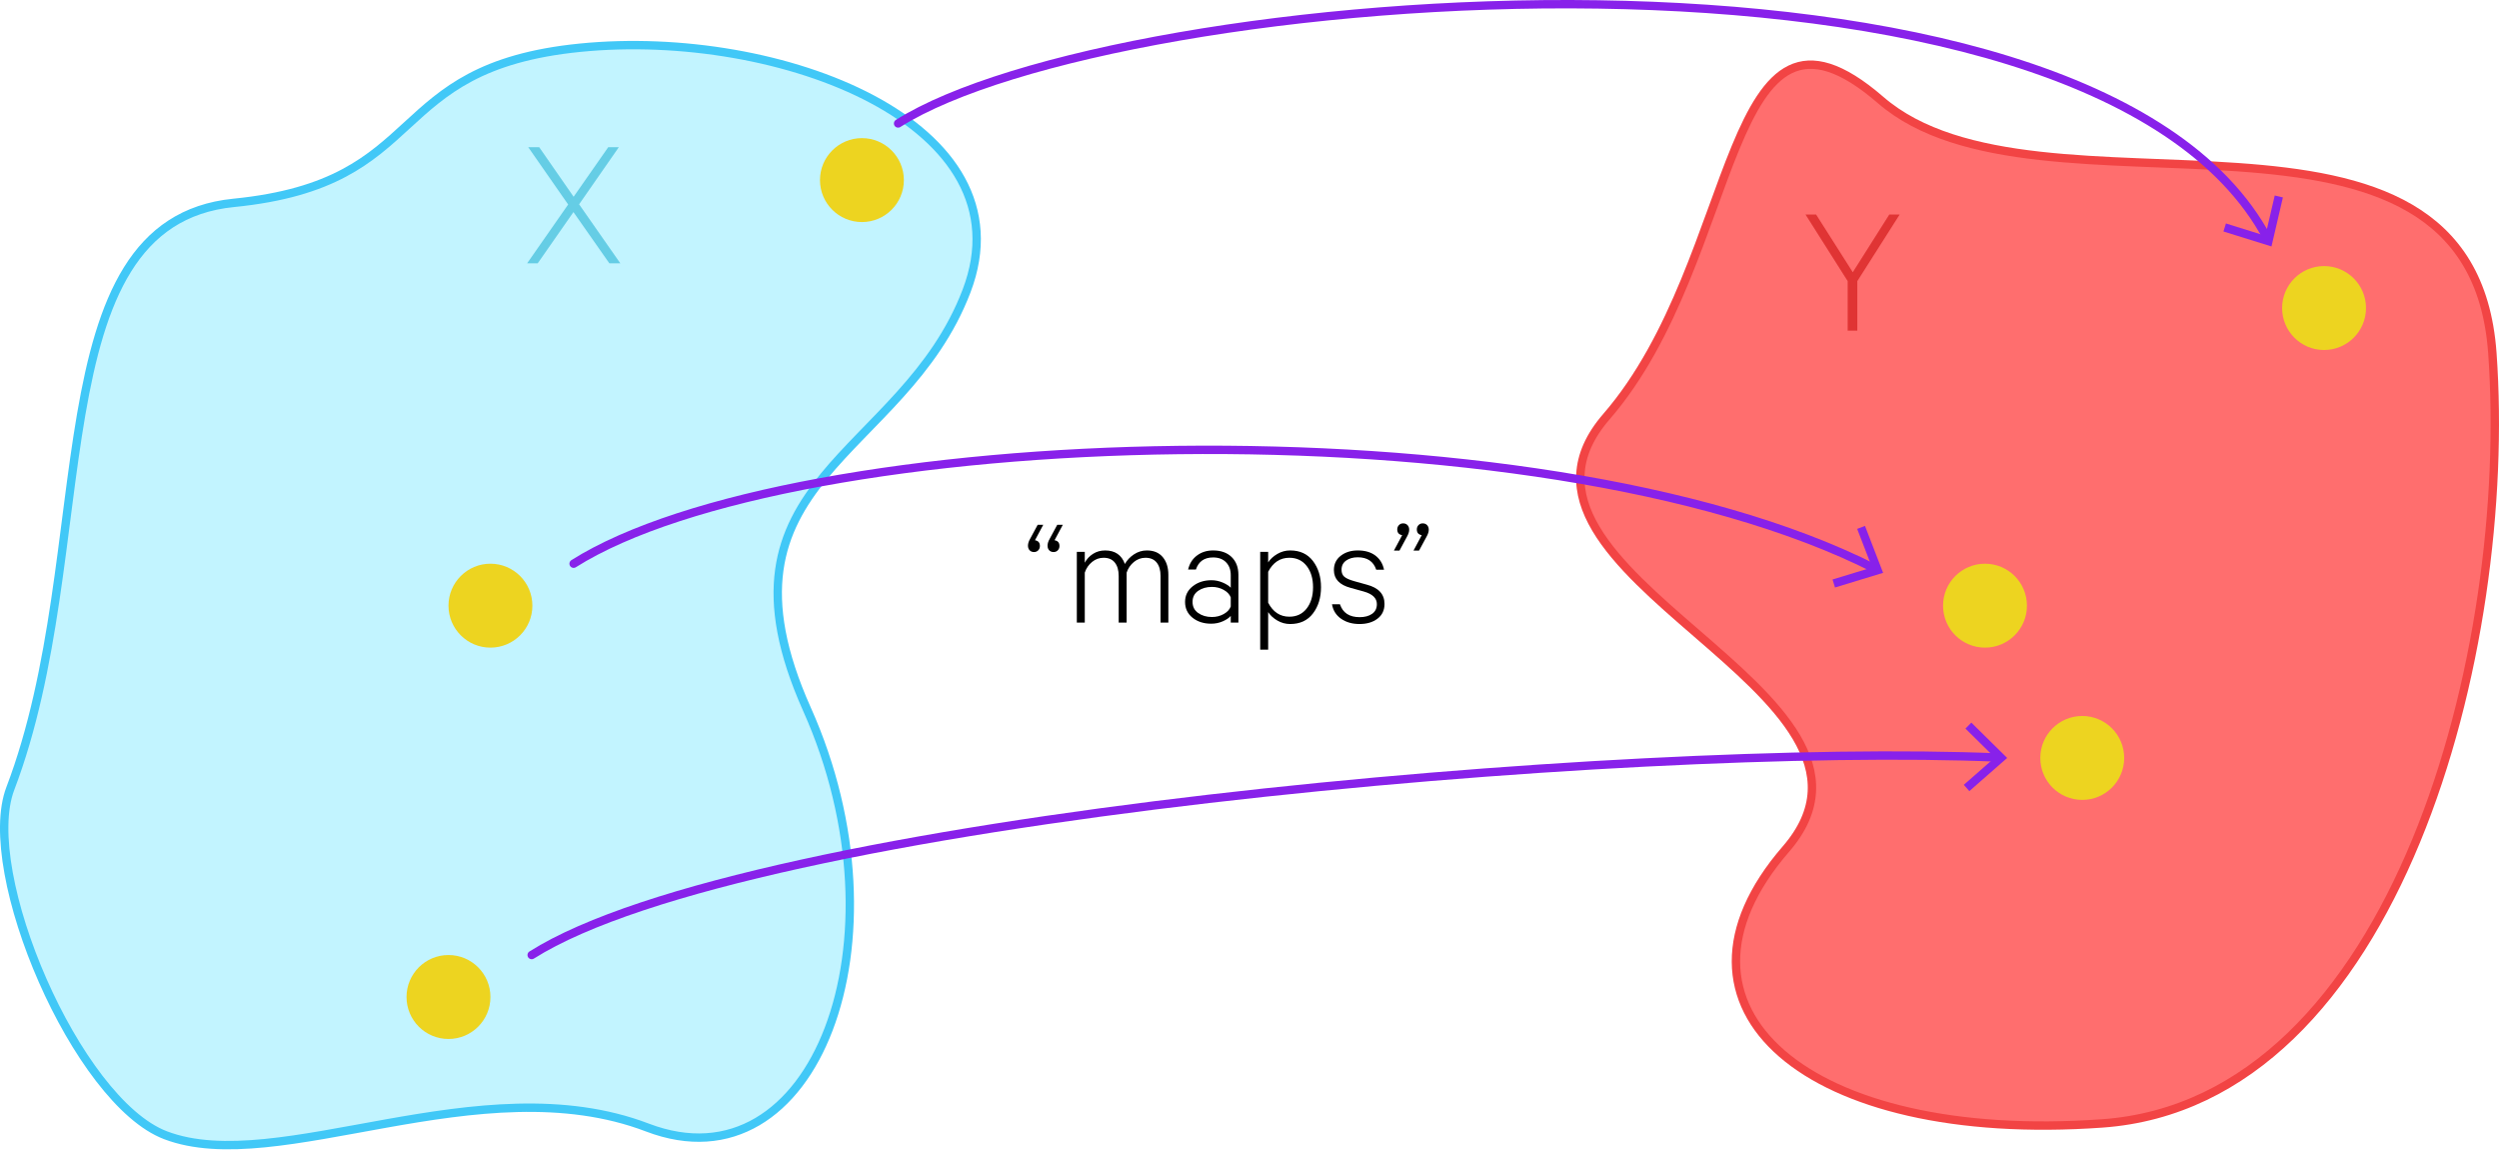
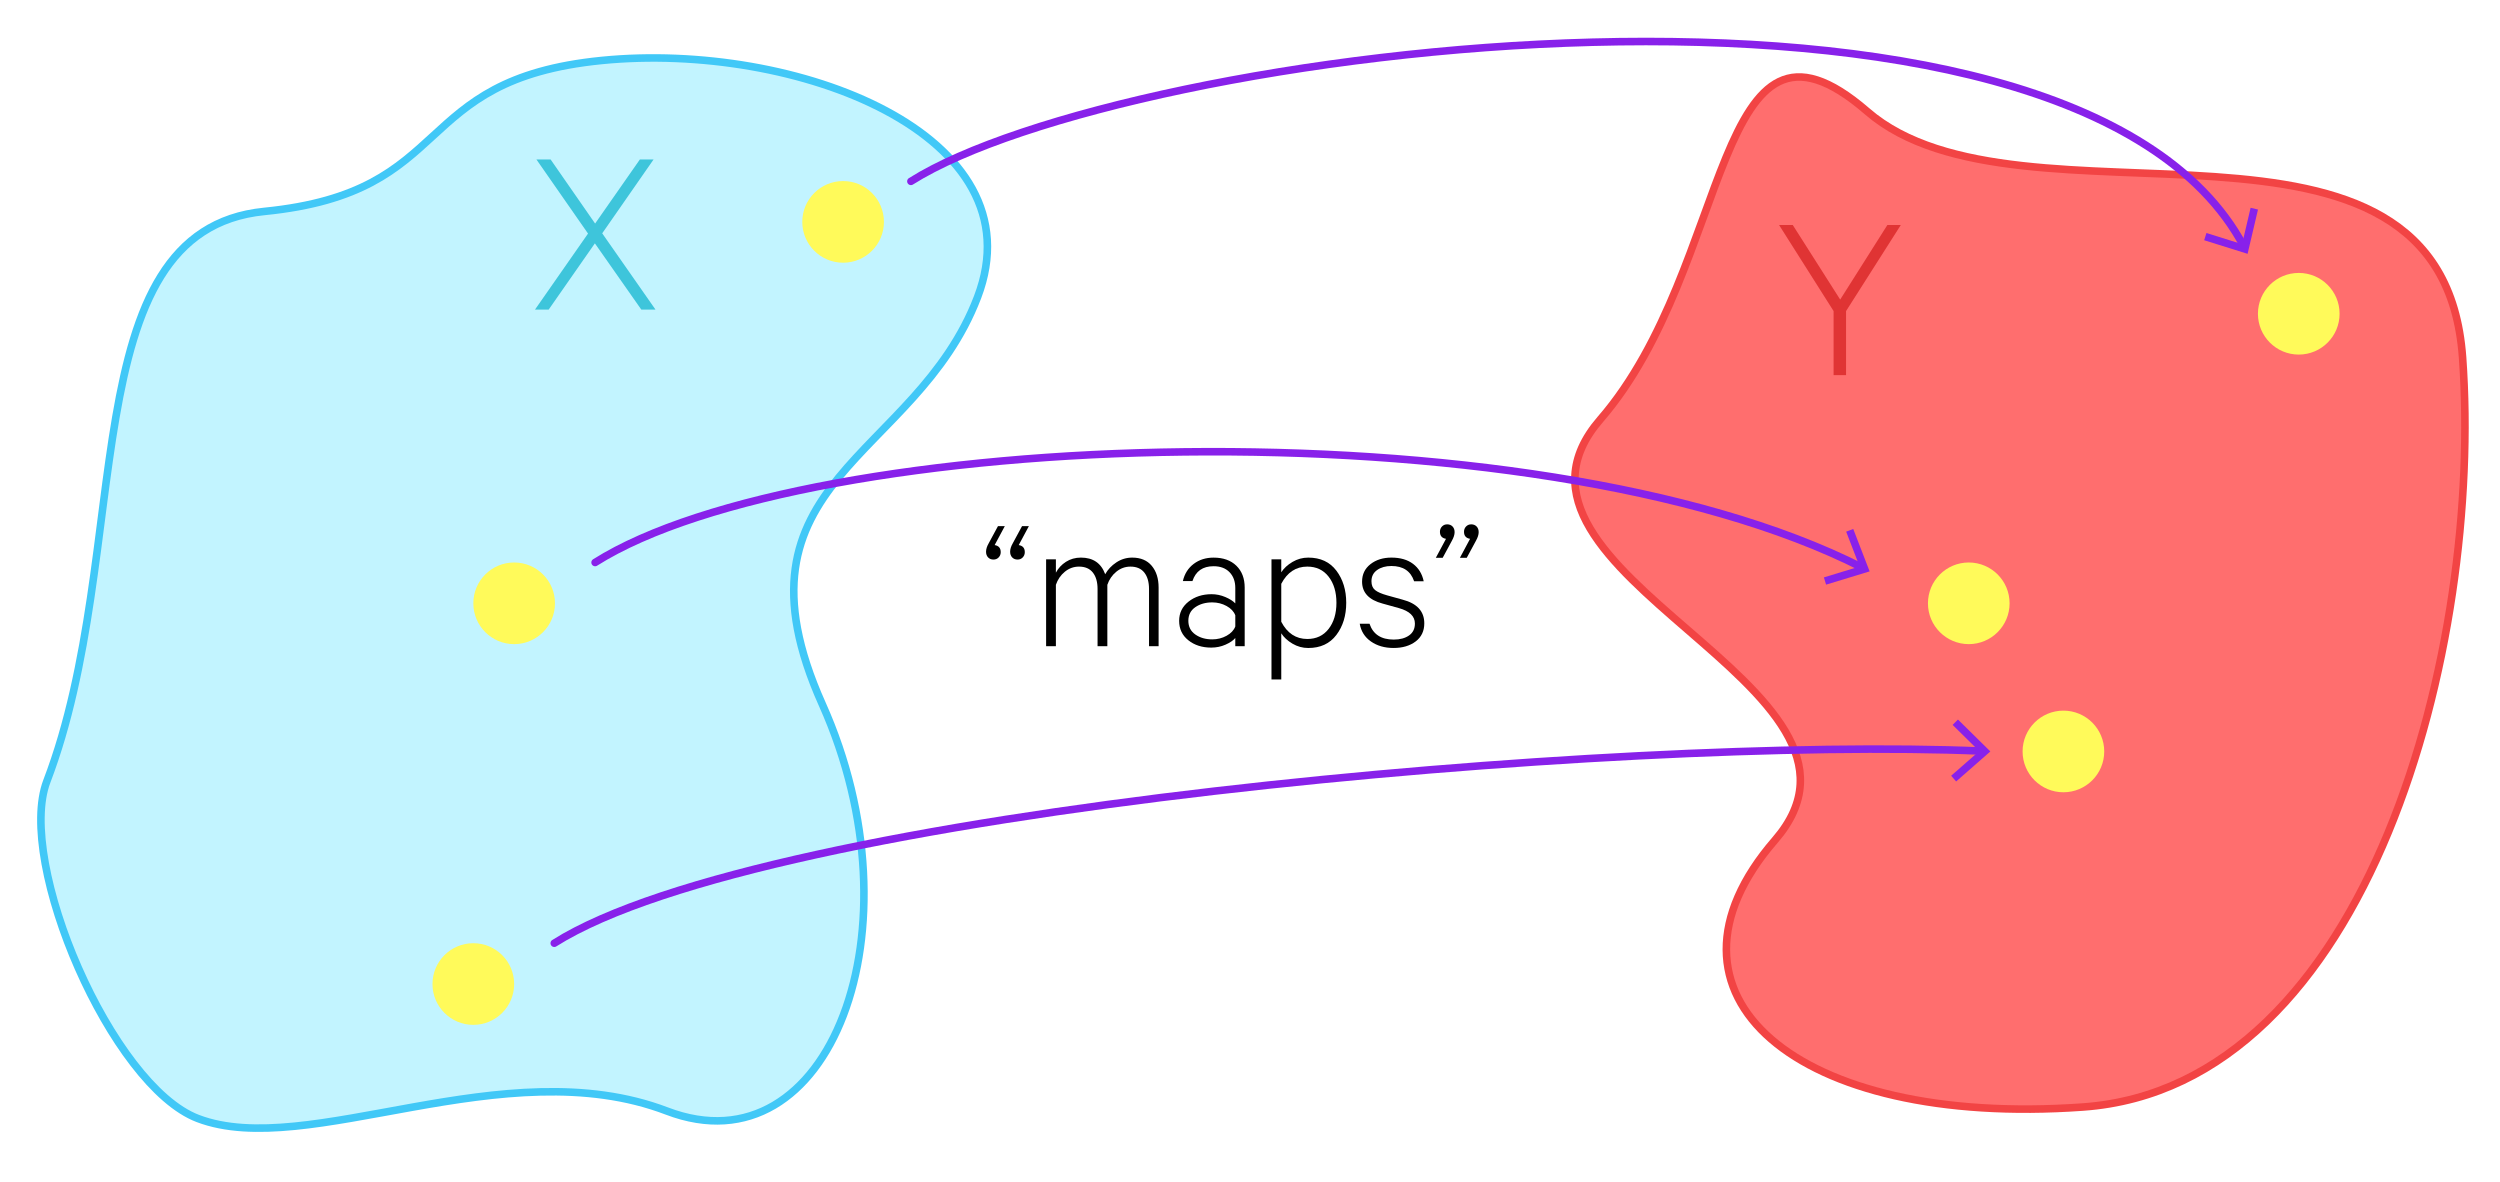
- <svg xmlns="http://www.w3.org/2000/svg" version="1.1" baseProfile="tiny" id="Layer_1" x="0px" y="0px" width="298.363px" height="137.168px" viewBox="0 0 298.363 137.168" xml:space="preserve">
-   <path fill="#C2F4FF" stroke="#41C8F7" stroke-miterlimit="10" d="M1.234,94.101c10.778-28.24,2.895-67.524,26.674-69.889  C51.686,21.85,45.513,8.055,69.291,5.692c23.778-2.363,53.729,9.068,46.109,29.037C107.779,54.696,84,57.061,96.348,84.649  s0.917,57.538-19.052,49.919c-19.968-7.621-44.1,6.046-57.541,0.914C9.166,131.442-2.576,104.084,1.234,94.101z" />
-   <path fill="#FF6E6E" stroke="#F24444" stroke-linecap="round" stroke-linejoin="round" stroke-miterlimit="10" d="M251.005,134.075  c-35.26,2.526-54.152-13.838-37.789-32.73c16.366-18.895-37.783-32.729-21.418-51.622c16.365-18.895,13.836-54.152,32.731-37.787  c18.891,16.366,70.513-5.055,73.043,30.203C300.099,77.396,286.259,131.547,251.005,134.075z" />
+ <svg xmlns="http://www.w3.org/2000/svg" version="1.1" id="Layer_1" x="0px" y="0px" width="330.037px" height="156px" viewBox="0 0 330.037 156" style="enable-background:new 0 0 330.037 156;" xml:space="preserve">
+   <path style="fill:#C2F4FF;stroke:#41C8F7;stroke-miterlimit:10;" d="M6.189,103.124c11.599-30.391,3.115-72.667,28.705-75.212  C60.484,25.371,53.84,10.525,79.43,7.982c25.588-2.543,57.822,9.759,49.621,31.249c-8.202,21.487-33.791,24.032-20.504,53.722  c13.288,29.69,0.986,61.921-20.502,53.722c-21.49-8.201-47.458,6.506-61.923,0.983C14.725,143.311,2.089,113.868,6.189,103.124z" />
+   <path style="fill:#FF6E6E;stroke:#F24444;stroke-linecap:round;stroke-linejoin:round;stroke-miterlimit:10;" d="M274.984,146.144  c-37.945,2.719-58.276-14.892-40.668-35.224c17.613-20.333-40.66-35.223-23.049-55.554c17.611-20.333,14.891-58.277,35.225-40.665  c20.329,17.613,75.883-5.439,78.606,32.503C327.817,85.147,312.923,143.423,274.984,146.144z" />
  <g>
-     <rect x="50.02" y="16.758" fill="none" width="36.933" height="36.934" />
-     <path fill="#65CDE5" d="M73.881,17.57l-4.739,6.815l4.92,7.042h-1.309l-4.288-6.116l-4.266,6.116h-1.264l4.898-7.02L63.07,17.57   h1.309l4.107,5.913l4.13-5.913H73.881z" />
-   </g>
-   <g>
-     <rect x="202.709" y="24.795" fill="none" width="36.932" height="36.934" />
-     <path fill="#E03434" d="M221.209,32.491l4.356-6.884h1.24l-5.055,7.944v5.913H220.6v-5.913l-5.033-7.944h1.265L221.209,32.491z" />
-   </g>
-   <circle fill="#EDD420" cx="58.555" cy="72.284" r="5.008" />
-   <circle fill="#EDD420" cx="236.995" cy="72.284" r="5.008" />
-   <g>
-     <path fill="none" stroke="#8821EA" stroke-linecap="round" stroke-linejoin="round" d="M68.486,67.275   C94.511,50.839,183.212,47.334,223.87,67.87" />
    <g>
-       <polygon fill="#8821EA" points="219.085,70.116 218.793,69.159 223.511,67.723 221.734,63.123 222.667,62.764 224.831,68.366       " />
+       <path style="fill:#3EC5DB;" d="M86.281,21.053l-6.78,9.75l7.038,10.073h-1.873l-6.134-8.749l-6.102,8.749h-1.808l7.006-10.041    l-6.812-9.782h1.873l5.875,8.458l5.908-8.458H86.281z" />
    </g>
  </g>
  <g>
-     <rect x="107.917" y="61.949" fill="none" width="77.483" height="28.508" />
-     <path d="M124.556,62.634l-0.988,1.843c0.393,0.064,0.589,0.292,0.589,0.685c0,0.203-0.066,0.374-0.199,0.514   c-0.133,0.139-0.301,0.209-0.504,0.209c-0.215,0-0.39-0.07-0.522-0.209c-0.133-0.14-0.2-0.323-0.2-0.552   c0-0.253,0.088-0.532,0.266-0.836l0.893-1.653H124.556z M126.893,62.634l-0.988,1.843c0.393,0.064,0.589,0.292,0.589,0.685   c0,0.203-0.066,0.374-0.2,0.514c-0.133,0.139-0.301,0.209-0.503,0.209c-0.216,0-0.39-0.07-0.523-0.209   c-0.133-0.14-0.199-0.323-0.199-0.552c0-0.253,0.088-0.532,0.266-0.836l0.893-1.653H126.893z" />
-     <path d="M134.305,67.309c0.253-0.456,0.615-0.839,1.083-1.149s0.981-0.466,1.54-0.466c0.823,0,1.457,0.266,1.9,0.798   c0.443,0.532,0.665,1.235,0.665,2.11v5.701h-0.931v-5.568c0-0.672-0.152-1.2-0.456-1.587s-0.754-0.58-1.35-0.58   c-0.507,0-0.963,0.165-1.368,0.494c-0.406,0.33-0.697,0.754-0.875,1.273v5.968h-0.95v-5.568c0-0.672-0.152-1.2-0.456-1.587   s-0.754-0.58-1.349-0.58c-0.507,0-0.963,0.165-1.369,0.494c-0.406,0.33-0.697,0.754-0.874,1.273v5.968h-0.95v-8.438h0.95v1.293   c0.228-0.431,0.554-0.782,0.979-1.056c0.424-0.271,0.909-0.408,1.454-0.408C133.127,65.693,133.913,66.232,134.305,67.309z" />
-     <path d="M147.856,74.303h-0.912v-0.798c-0.203,0.24-0.52,0.456-0.95,0.646c-0.431,0.19-0.894,0.285-1.388,0.285   c-0.887,0-1.628-0.237-2.224-0.713c-0.596-0.475-0.893-1.104-0.893-1.891c0-0.76,0.304-1.381,0.912-1.862   c0.608-0.481,1.356-0.723,2.243-0.723c0.456,0,0.899,0.093,1.331,0.275c0.431,0.185,0.753,0.39,0.969,0.618v-1.502   c0-0.633-0.187-1.143-0.561-1.529c-0.374-0.387-0.891-0.58-1.549-0.58c-1.052,0-1.736,0.482-2.052,1.444h-0.931   c0.165-0.709,0.516-1.267,1.055-1.672c0.538-0.405,1.181-0.608,1.929-0.608c0.938,0,1.676,0.263,2.214,0.789   c0.539,0.525,0.808,1.232,0.808,2.119V74.303z M146.944,72.383V71.3c-0.14-0.367-0.421-0.668-0.846-0.902   c-0.425-0.234-0.89-0.352-1.397-0.352c-0.646,0-1.194,0.155-1.644,0.465c-0.45,0.312-0.675,0.751-0.675,1.321   s0.225,1.014,0.675,1.33c0.45,0.317,0.998,0.476,1.644,0.476c0.507,0,0.972-0.117,1.397-0.352   C146.522,73.052,146.804,72.751,146.944,72.383z" />
-     <path d="M151.41,73.049v4.484h-0.95V65.864h0.95v1.255c0.253-0.393,0.618-0.729,1.093-1.008c0.476-0.278,0.985-0.418,1.53-0.418   c1.178,0,2.087,0.421,2.727,1.264s0.96,1.885,0.96,3.127c0,1.241-0.32,2.283-0.96,3.126s-1.549,1.264-2.727,1.264   c-0.545,0-1.055-0.14-1.53-0.418C152.028,73.777,151.663,73.441,151.41,73.049z M151.41,68.24v3.687   c0.583,1.115,1.426,1.673,2.527,1.673c0.875,0,1.565-0.326,2.072-0.979s0.76-1.498,0.76-2.537s-0.253-1.885-0.76-2.538   c-0.507-0.652-1.197-0.979-2.072-0.979C152.835,66.567,151.993,67.125,151.41,68.24z" />
-     <path d="M159.031,72.117h0.95c0.342,1.026,1.128,1.539,2.356,1.539c0.608,0,1.103-0.133,1.482-0.398   c0.381-0.267,0.57-0.652,0.57-1.16c0-0.709-0.52-1.209-1.559-1.501l-1.577-0.438c-1.33-0.354-1.995-1.063-1.995-2.128   c0-0.71,0.271-1.276,0.816-1.701s1.223-0.637,2.034-0.637c0.861,0,1.562,0.203,2.1,0.608c0.539,0.405,0.884,0.969,1.036,1.691   h-0.932c-0.329-0.988-1.063-1.482-2.204-1.482c-0.558,0-1.021,0.13-1.388,0.39s-0.551,0.624-0.551,1.093   c0,0.38,0.117,0.665,0.352,0.855c0.234,0.189,0.624,0.36,1.169,0.513l1.501,0.418c1.406,0.368,2.109,1.134,2.109,2.3   c0,0.748-0.278,1.334-0.836,1.758c-0.558,0.425-1.273,0.637-2.147,0.637c-0.862,0-1.594-0.209-2.195-0.627   S159.158,72.853,159.031,72.117z" />
-     <path d="M166.423,65.712l0.988-1.843c-0.393-0.063-0.589-0.292-0.589-0.685c0-0.202,0.066-0.373,0.2-0.513   c0.133-0.14,0.301-0.209,0.503-0.209c0.216,0,0.39,0.069,0.522,0.209c0.134,0.14,0.2,0.322,0.2,0.551   c0,0.241-0.089,0.52-0.267,0.836l-0.893,1.653H166.423z M168.761,65.712l0.988-1.843c-0.393-0.063-0.589-0.292-0.589-0.685   c0-0.202,0.066-0.373,0.199-0.513s0.301-0.209,0.504-0.209c0.215,0,0.39,0.069,0.522,0.209s0.2,0.322,0.2,0.551   c0,0.241-0.089,0.52-0.267,0.836l-0.894,1.653H168.761z" />
+     <rect x="223.011" y="28.54" style="fill:none;" width="39.744" height="39.748" />
+     <path style="fill:#E03434;" d="M242.932,39.548l6.231-9.847h1.775l-7.231,11.364v8.458h-1.647v-8.458l-7.199-11.364h1.808   L242.932,39.548z" />
  </g>
-   <circle fill="#EDD420" cx="53.546" cy="118.988" r="5.009" />
-   <circle fill="#EDD420" cx="248.605" cy="90.457" r="5.008" />
+   <circle style="fill:#FFFA5A;" cx="67.876" cy="79.646" r="5.39" />
+   <circle style="fill:#FFFA5A;" cx="259.907" cy="79.646" r="5.389" />
  <g>
-     <path fill="none" stroke="#8821EA" stroke-linecap="round" stroke-linejoin="round" d="M63.478,113.979   C89.493,97.549,194.755,88.55,238.56,90.408" />
    <g>
-       <polygon fill="#8821EA" points="235.126,94.417 234.466,93.665 238.173,90.415 234.662,86.954 235.365,86.241 239.642,90.458       " />
+       <path style="fill:none;stroke:#8821EA;stroke-linecap:round;stroke-linejoin:round;" d="M78.563,74.256    c28.022-17.698,123.571-21.464,167.293,0.679" />
+       <g>
+         <polygon style="fill:#8821EA;" points="241.072,77.181 240.78,76.224 245.497,74.787 243.721,70.188 244.654,69.828      246.817,75.431    " />
+       </g>
    </g>
  </g>
-   <circle fill="#EDD420" cx="102.908" cy="21.494" r="5.008" />
-   <circle fill="#EDD420" cx="277.476" cy="36.764" r="5.008" />
  <g>
-     <path fill="none" stroke="#8821EA" stroke-linecap="round" stroke-linejoin="round" d="M107.227,14.735   C133.25-1.702,249.522-11.282,270.708,28.447" />
+     <rect x="120.997" y="68.524" style="fill:none;" width="83.386" height="30.679" />
+     <path d="M132.652,69.453l-1.343,2.505c0.533,0.087,0.801,0.396,0.801,0.931c0,0.275-0.091,0.508-0.271,0.697   s-0.409,0.284-0.685,0.284c-0.293,0-0.529-0.095-0.71-0.284s-0.271-0.439-0.271-0.749c0-0.345,0.121-0.724,0.362-1.137l1.214-2.247   H132.652z M135.83,69.453l-1.343,2.505c0.534,0.087,0.801,0.396,0.801,0.931c0,0.275-0.09,0.508-0.271,0.697   c-0.181,0.189-0.409,0.284-0.684,0.284c-0.293,0-0.53-0.095-0.71-0.284s-0.271-0.439-0.271-0.749c0-0.345,0.12-0.724,0.361-1.137   l1.214-2.247H135.83z" />
+     <path d="M145.902,75.807c0.344-0.62,0.835-1.141,1.472-1.562c0.637-0.422,1.334-0.633,2.092-0.633c1.119,0,1.979,0.361,2.583,1.085   c0.603,0.723,0.904,1.679,0.904,2.867v7.748h-1.266v-7.567c0-0.913-0.207-1.632-0.62-2.157c-0.413-0.524-1.024-0.787-1.833-0.787   c-0.689,0-1.309,0.224-1.86,0.671c-0.551,0.448-0.947,1.025-1.188,1.73v8.11h-1.292v-7.567c0-0.913-0.207-1.632-0.62-2.157   c-0.414-0.524-1.025-0.787-1.834-0.787c-0.689,0-1.309,0.224-1.859,0.671c-0.551,0.448-0.947,1.025-1.188,1.73v8.11h-1.291V73.844   h1.291v1.757c0.31-0.586,0.753-1.063,1.331-1.434c0.577-0.37,1.235-0.556,1.976-0.556   C144.301,73.611,145.369,74.344,145.902,75.807z" />
+     <path d="M164.317,85.312h-1.24v-1.085c-0.275,0.327-0.706,0.62-1.292,0.878c-0.585,0.259-1.214,0.388-1.885,0.388   c-1.206,0-2.213-0.322-3.022-0.969c-0.81-0.646-1.214-1.502-1.214-2.569c0-1.033,0.413-1.877,1.24-2.531s1.842-0.981,3.048-0.981   c0.62,0,1.222,0.125,1.808,0.374c0.585,0.25,1.024,0.53,1.317,0.84v-2.04c0-0.861-0.254-1.554-0.762-2.08   c-0.508-0.524-1.21-0.787-2.105-0.787c-1.43,0-2.359,0.654-2.79,1.963h-1.266c0.224-0.964,0.702-1.722,1.434-2.273   c0.731-0.551,1.605-0.826,2.622-0.826c1.274,0,2.277,0.357,3.009,1.072c0.731,0.715,1.098,1.675,1.098,2.88V85.312z    M163.078,82.703V81.23c-0.189-0.499-0.573-0.908-1.149-1.227c-0.577-0.318-1.21-0.478-1.898-0.478   c-0.878,0-1.623,0.211-2.234,0.633c-0.611,0.422-0.917,1.02-0.917,1.795c0,0.774,0.306,1.378,0.917,1.808   c0.611,0.431,1.356,0.646,2.234,0.646c0.688,0,1.321-0.158,1.898-0.478C162.505,83.611,162.888,83.202,163.078,82.703z" />
+     <path d="M169.146,83.606v6.096h-1.291V73.844h1.291v1.705c0.346-0.534,0.84-0.99,1.486-1.369c0.645-0.379,1.338-0.568,2.078-0.568   c1.602,0,2.838,0.573,3.707,1.718c0.869,1.146,1.305,2.562,1.305,4.249s-0.436,3.104-1.305,4.248   c-0.869,1.146-2.105,1.718-3.707,1.718c-0.74,0-1.434-0.189-2.078-0.568C169.986,84.598,169.492,84.141,169.146,83.606z    M169.146,77.072v5.011c0.793,1.516,1.938,2.272,3.436,2.272c1.188,0,2.127-0.442,2.816-1.33c0.688-0.887,1.031-2.035,1.031-3.447   s-0.344-2.562-1.031-3.448c-0.689-0.887-1.629-1.33-2.816-1.33C171.084,74.8,169.939,75.558,169.146,77.072z" />
+     <path d="M179.504,82.341h1.292c0.465,1.396,1.532,2.093,3.202,2.093c0.827,0,1.498-0.181,2.015-0.543   c0.517-0.361,0.775-0.887,0.775-1.575c0-0.964-0.706-1.645-2.118-2.04l-2.144-0.595c-1.809-0.481-2.712-1.446-2.712-2.893   c0-0.964,0.37-1.734,1.11-2.312c0.74-0.576,1.661-0.865,2.764-0.865c1.171,0,2.122,0.275,2.854,0.826   c0.732,0.552,1.201,1.317,1.408,2.299h-1.266c-0.448-1.343-1.446-2.015-2.996-2.015c-0.758,0-1.387,0.177-1.886,0.53   c-0.499,0.353-0.749,0.848-0.749,1.484c0,0.517,0.159,0.904,0.479,1.162c0.318,0.259,0.848,0.491,1.588,0.698l2.041,0.567   c1.911,0.5,2.866,1.542,2.866,3.126c0,1.016-0.379,1.812-1.136,2.389c-0.759,0.577-1.73,0.865-2.919,0.865   c-1.171,0-2.166-0.284-2.983-0.853S179.676,83.34,179.504,82.341z" />
+     <path d="M189.551,73.638l1.343-2.506c-0.533-0.086-0.801-0.396-0.801-0.93c0-0.275,0.091-0.508,0.271-0.697   s0.409-0.284,0.685-0.284c0.293,0,0.529,0.095,0.71,0.284s0.271,0.439,0.271,0.749c0,0.327-0.121,0.706-0.361,1.137l-1.214,2.247   H189.551z M192.728,73.638l1.343-2.506c-0.533-0.086-0.801-0.396-0.801-0.93c0-0.275,0.091-0.508,0.271-0.697   s0.409-0.284,0.685-0.284c0.293,0,0.529,0.095,0.71,0.284s0.271,0.439,0.271,0.749c0,0.327-0.121,0.706-0.361,1.137l-1.214,2.247   H192.728z" />
+   </g>
+   <circle style="fill:#FFFA5A;" cx="62.485" cy="129.907" r="5.39" />
+   <circle style="fill:#FFFA5A;" cx="272.401" cy="99.203" r="5.389" />
+   <g>
    <g>
-       <polygon fill="#8821EA" points="265.464,27.627 265.761,26.671 270.468,28.138 271.587,23.335 272.562,23.562 271.199,29.412       " />
+       <path style="fill:none;stroke:#8821EA;stroke-linecap:round;stroke-linejoin:round;" d="M73.173,124.517    c28.013-17.691,141.408-27.378,188.5-25.362" />
+       <g>
+         <polygon style="fill:#8821EA;" points="258.24,103.163 257.58,102.411 261.288,99.161 257.776,95.7 258.479,94.987      262.756,99.204    " />
+       </g>
+     </g>
+   </g>
+   <circle style="fill:#FFFA5A;" cx="111.303" cy="29.292" r="5.39" />
+   <circle style="fill:#FFFA5A;" cx="303.47" cy="41.42" r="5.39" />
+   <g>
+     <g>
+       <path style="fill:none;stroke:#8821EA;stroke-linecap:round;stroke-linejoin:round;" d="M120.255,23.939    c28.022-17.699,153.273-34.145,175.971,8.604" />
+       <g>
+         <polygon style="fill:#8821EA;" points="290.984,31.715 291.282,30.76 295.987,32.233 297.113,27.432 298.088,27.662      296.715,33.508    " />
+       </g>
    </g>
  </g>
  <g>
</g>
  <g>
</g>
  <g>
</g>
  <g>
</g>
  <g>
</g>
  <g>
</g>
  <g>
</g>
</svg>
